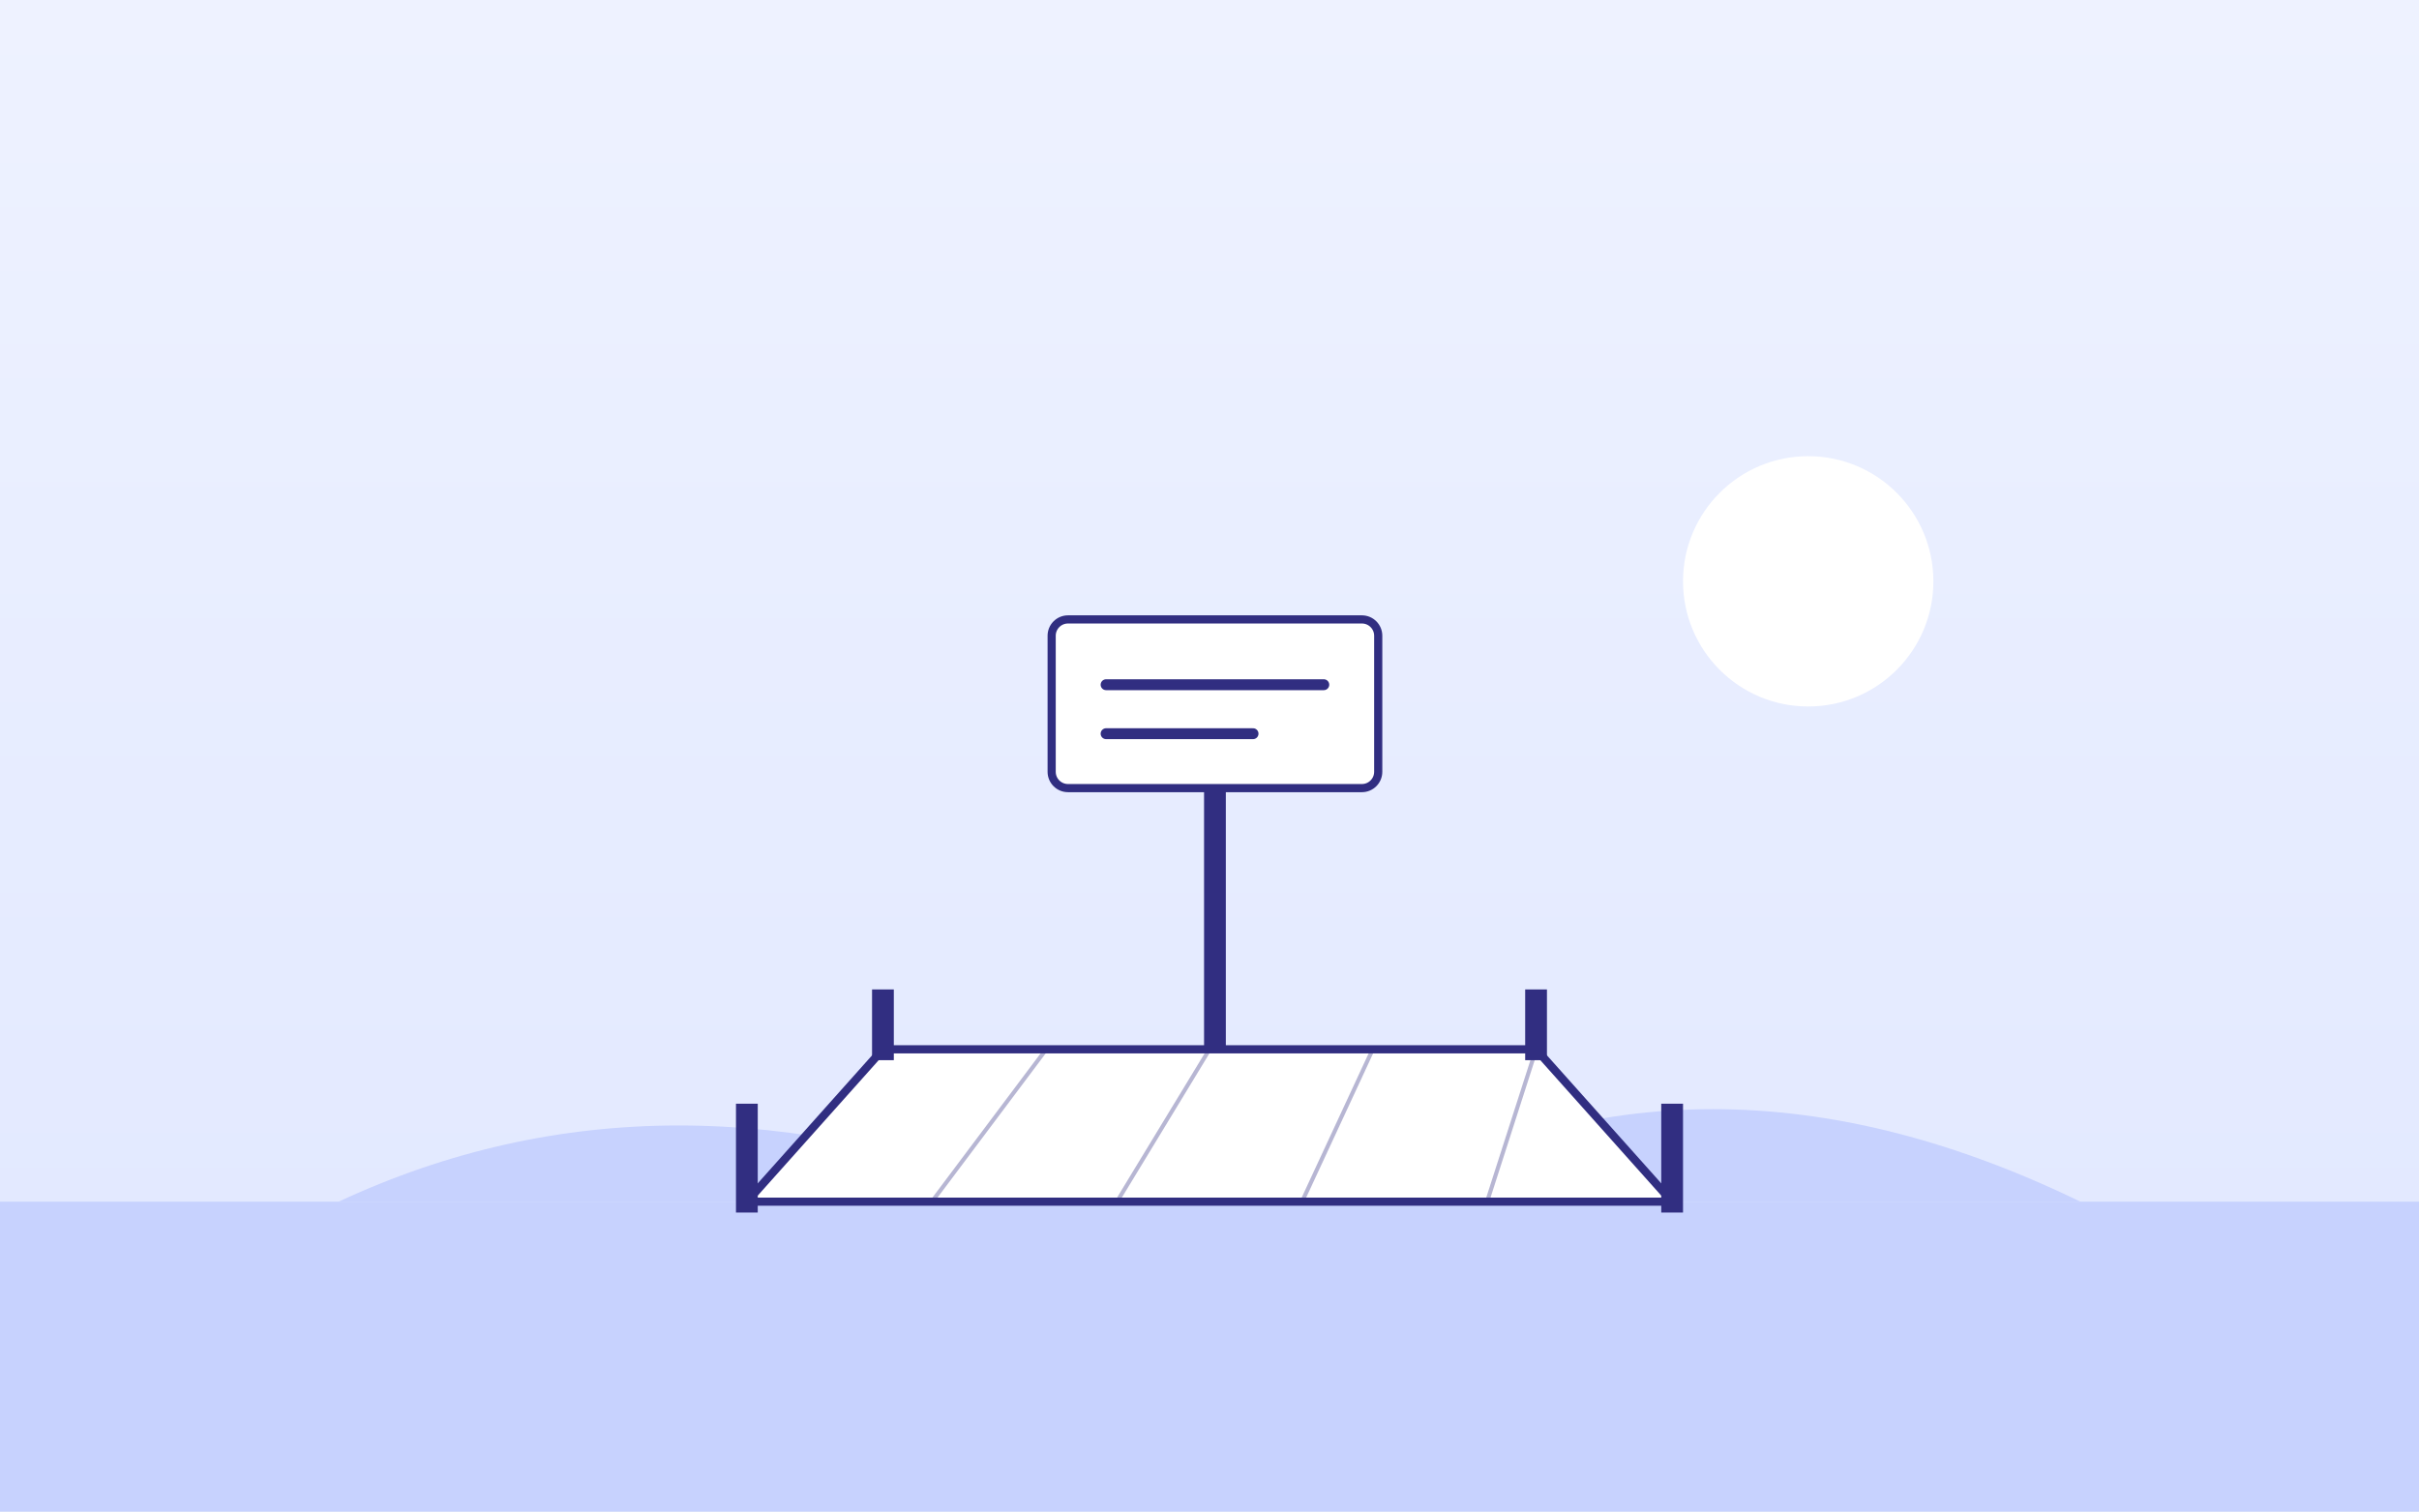
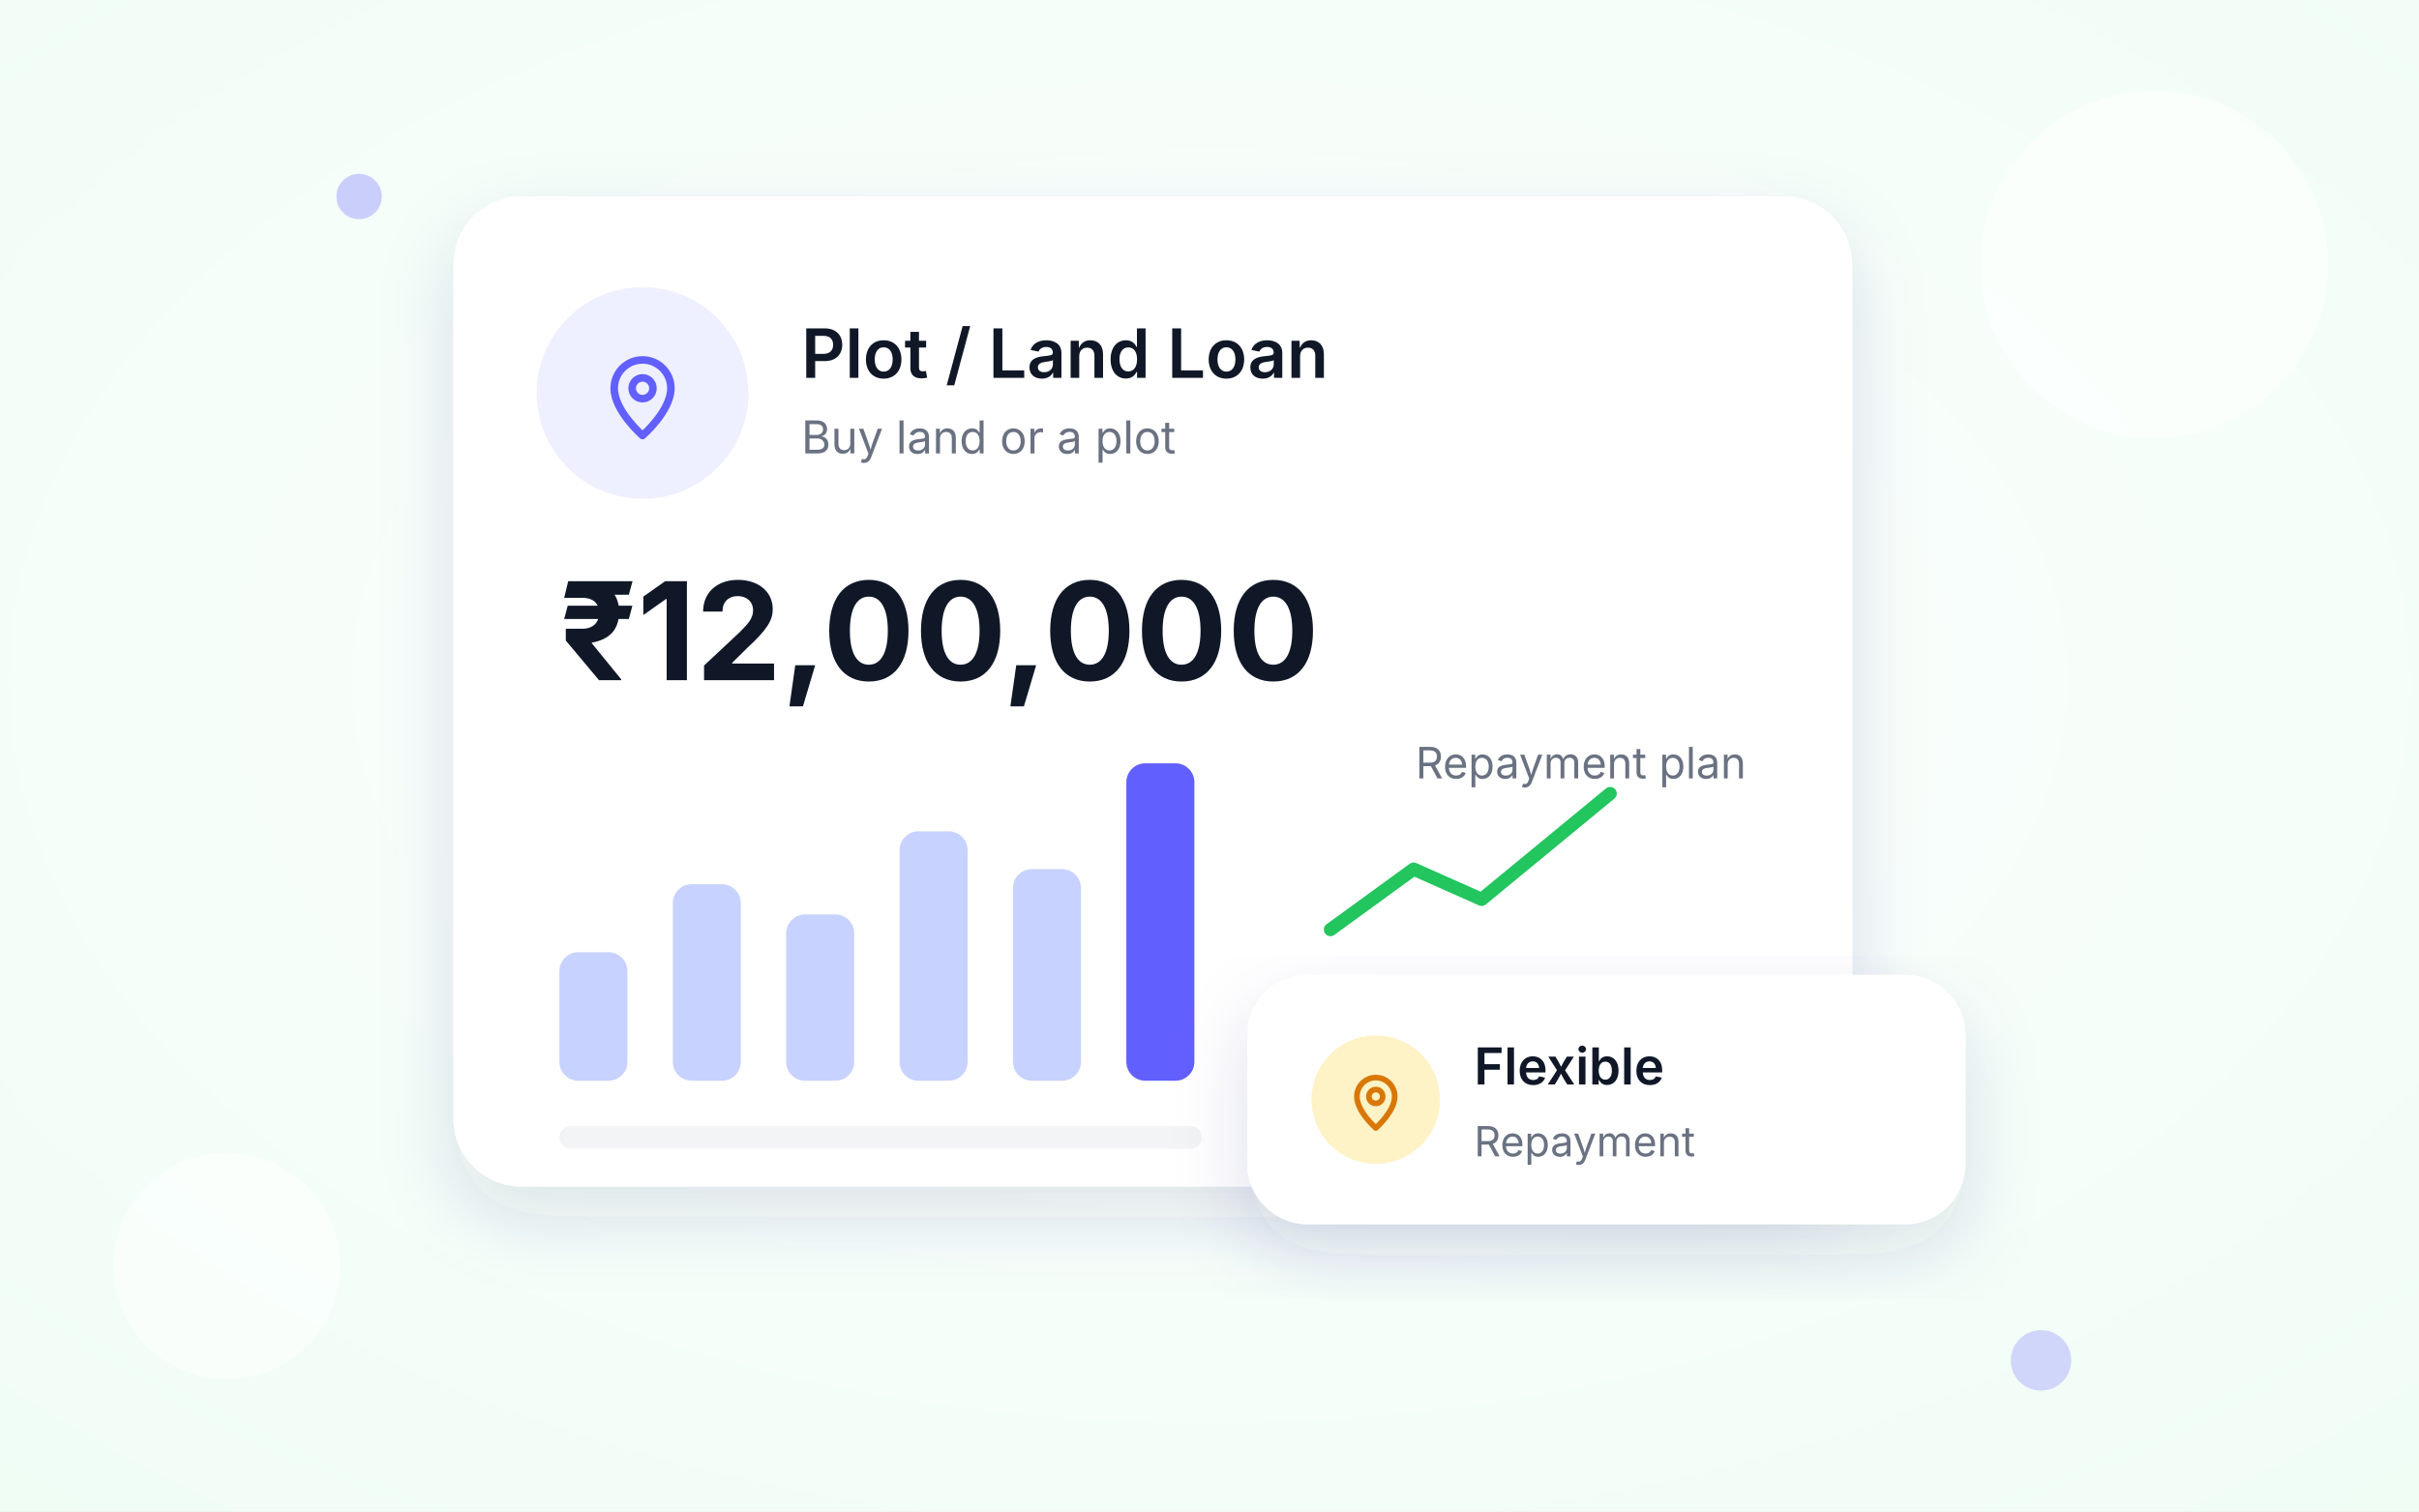
<svg xmlns="http://www.w3.org/2000/svg" viewBox="0 0 640 400" preserveAspectRatio="xMidYMid slice">
  <defs>
-     <linearGradient id="g" x1="0" y1="0" x2="0" y2="1">
-       <stop offset="0" stop-color="#EEF2FF" />
-       <stop offset="1" stop-color="#E0E7FF" />
-     </linearGradient>
+     <radialGradient id="b" cx="50%" cy="45%" r="75%">
+       <stop offset="0" stop-color="#FFFFFF" />
+       <stop offset="1" stop-color="#EFFDF5" />
+     </radialGradient>
+     <filter id="s" x="-20%" y="-20%" width="140%" height="150%">
+       <feDropShadow dx="0" dy="8" stdDeviation="10" flood-color="#312E81" flood-opacity=".13" />
+     </filter>
  </defs>
-   <rect width="640" height="400" fill="url(#g)" />
-   <rect y="318" width="640" height="82" fill="#C7D2FE" />
-   <g transform="translate(320 318) scale(.72) translate(-320 -318)">
-     <circle cx="540" cy="90" r="46" fill="#fff" />
-     <path d="M0 318 Q120 262 260 318Z" fill="#C7D2FE" />
-     <path d="M380 318 Q500 250 640 318Z" fill="#C7D2FE" />
-     <polygon points="150,318 490,318 440,262 200,262" fill="#fff" stroke="#312E81" stroke-width="3" stroke-linejoin="round" />
-     <path d="M200 262L150 318" stroke="#312E81" stroke-width="1.5" opacity=".35" />
-     <path d="M260 262L218 318" stroke="#312E81" stroke-width="1.5" opacity=".35" />
-     <path d="M320 262L286 318" stroke="#312E81" stroke-width="1.5" opacity=".35" />
-     <path d="M380 262L354 318" stroke="#312E81" stroke-width="1.5" opacity=".35" />
-     <path d="M440 262L422 318" stroke="#312E81" stroke-width="1.5" opacity=".35" />
-     <rect x="146" y="282" width="8" height="40" fill="#312E81" />
-     <rect x="486" y="282" width="8" height="40" fill="#312E81" />
-     <rect x="196" y="240" width="8" height="26" fill="#312E81" />
-     <rect x="436" y="240" width="8" height="26" fill="#312E81" />
-     <rect x="318" y="150" width="8" height="112" fill="#312E81" />
-     <rect x="262" y="104" width="120" height="62" rx="6" fill="#fff" stroke="#312E81" stroke-width="3" stroke-linejoin="round" />
-     <path d="M282 128h80M282 146h54" stroke="#312E81" stroke-width="4" stroke-linecap="round" />
+   <rect width="640" height="400" fill="url(#b)" />
+   <circle cx="570" cy="70" r="46" fill="#fff" opacity=".55" />
+   <circle cx="60" cy="335" r="30" fill="#fff" opacity=".5" />
+   <circle cx="540" cy="360" r="8" fill="#625FFF" opacity=".25" />
+   <circle cx="95" cy="52" r="6" fill="#625FFF" opacity=".3" />
+   <rect x="120" y="52" width="370" height="262" rx="18" fill="#fff" filter="url(#s)" />
+   <circle cx="170" cy="104" r="28" fill="#EEF0FF" />
+   <g transform="translate(155.0 89.0) scale(1.25)" fill="none" stroke="#625FFF" stroke-width="1.6" stroke-linecap="round" stroke-linejoin="round">
+     <path d="M12 21s6-5.2 6-10a6 6 0 10-12 0c0 4.8 6 10 6 10z" />
+     <circle cx="12" cy="11" r="2.2" />
  </g>
+   <text x="212" y="100" font-family="Geist,Inter,Arial,sans-serif" font-size="18" font-weight="600" fill="#101828" text-anchor="start">Plot / Land Loan</text>
+   <text x="212" y="120" font-family="Geist,Inter,Arial,sans-serif" font-size="12" font-weight="400" fill="#6A7282" text-anchor="start">Buy land or a plot</text>
+   <text x="148" y="180" font-family="Geist,Inter,Arial,sans-serif" font-size="36" font-weight="700" fill="#101828" text-anchor="start">₹12,00,000</text>
+   <rect x="148" y="252" width="18" height="34" rx="5" fill="#C7D2FE" />
+   <rect x="178" y="234" width="18" height="52" rx="5" fill="#C7D2FE" />
+   <rect x="208" y="242" width="18" height="44" rx="5" fill="#C7D2FE" />
+   <rect x="238" y="220" width="18" height="66" rx="5" fill="#C7D2FE" />
+   <rect x="268" y="230" width="18" height="56" rx="5" fill="#C7D2FE" />
+   <rect x="298" y="202" width="18" height="84" rx="5" fill="#625FFF" />
+   <text x="462" y="206" font-family="Geist,Inter,Arial,sans-serif" font-size="11.5" font-weight="400" fill="#6A7282" text-anchor="end">Repayment plan</text>
+   <path d="M352 246l22-16 18 8 34-28" fill="none" stroke="#22C55E" stroke-width="3.5" stroke-linecap="round" stroke-linejoin="round" />
+   <rect x="148" y="298" width="170" height="6" rx="3.0" fill="#F3F4F6" />
+   <rect x="330" y="258" width="190" height="66" rx="16" fill="#fff" filter="url(#s)" />
+   <circle cx="364" cy="291" r="17" fill="#FEF3C7" />
+   <g transform="translate(354.0 281.0) scale(0.8333333)" fill="none" stroke="#D97706" stroke-width="1.8" stroke-linecap="round" stroke-linejoin="round">
+     <path d="M12 21s6-5.2 6-10a6 6 0 10-12 0c0 4.8 6 10 6 10z" />
+     <circle cx="12" cy="11" r="2.2" />
+   </g>
+   <text x="390" y="287" font-family="Geist,Inter,Arial,sans-serif" font-size="13.5" font-weight="600" fill="#101828" text-anchor="start">Flexible</text>
+   <text x="390" y="306" font-family="Geist,Inter,Arial,sans-serif" font-size="11" font-weight="400" fill="#6A7282" text-anchor="start">Repayment</text>
</svg>
